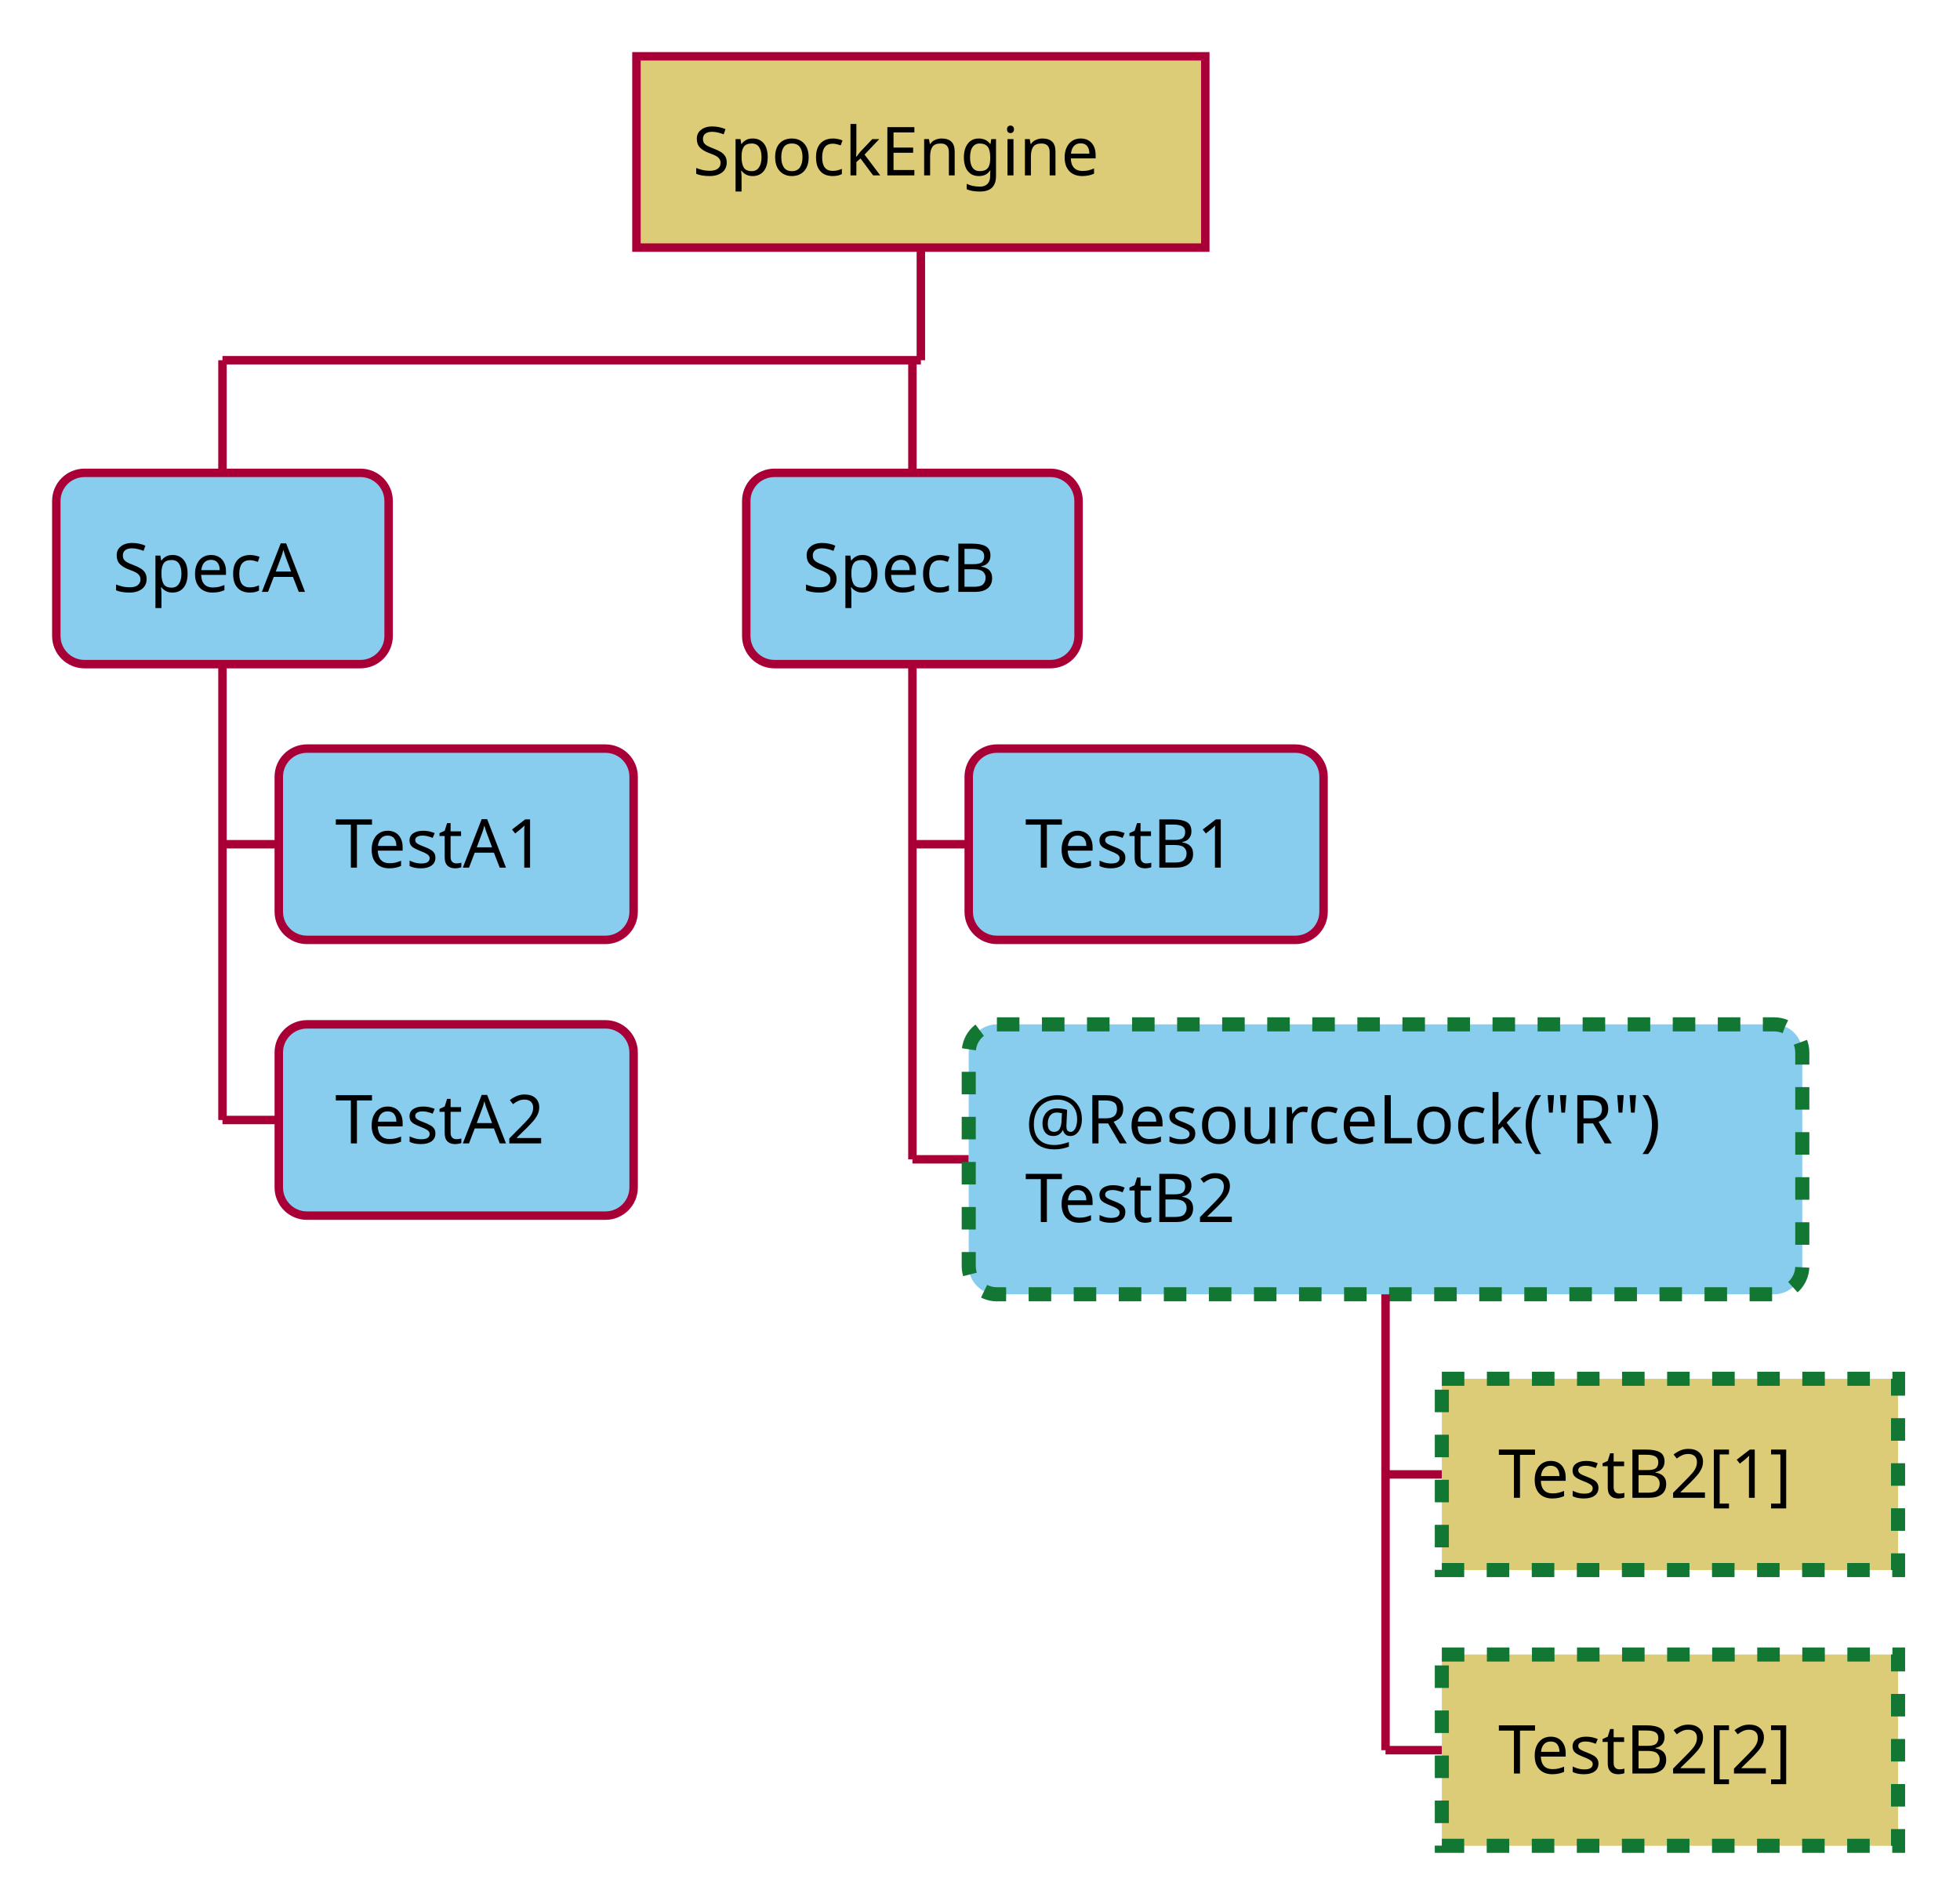
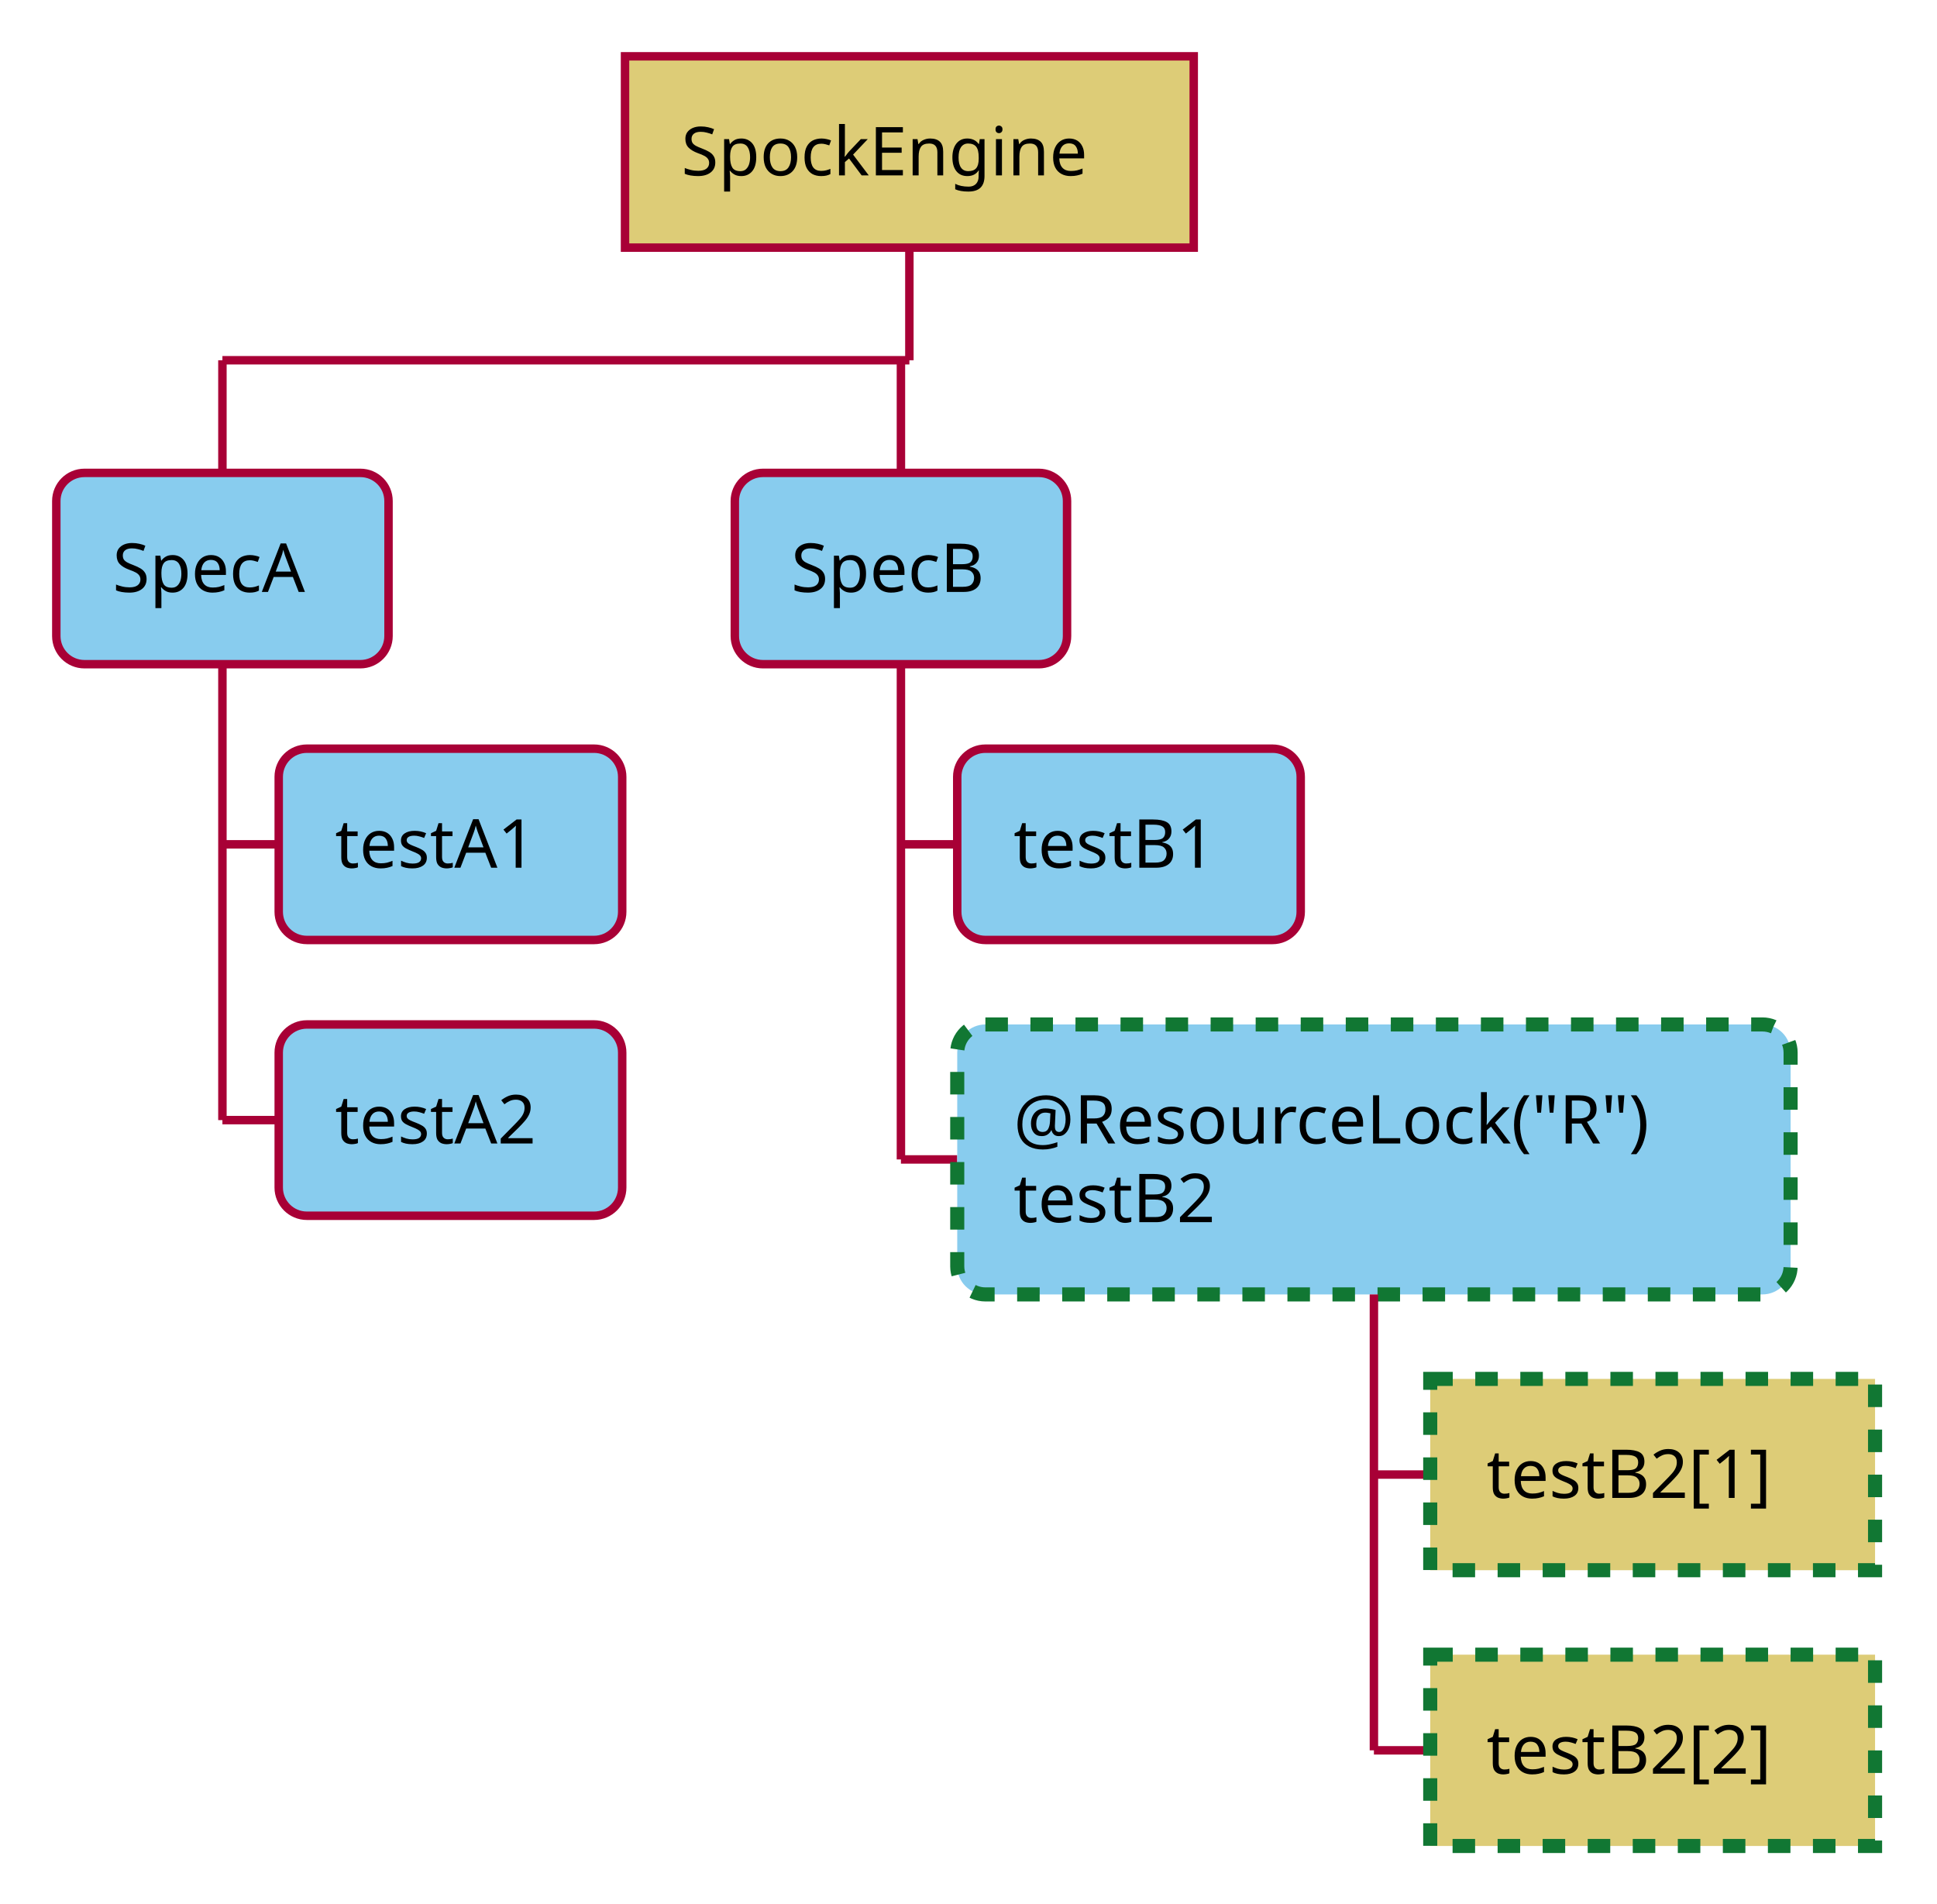
- <svg xmlns="http://www.w3.org/2000/svg" contentScriptType="application/ecmascript" contentStyleType="text/css" height="338px" preserveAspectRatio="none" style="width:348px;height:338px;" version="1.1" viewBox="0 0 348 338" width="348px" zoomAndPan="magnify">
+ <svg xmlns="http://www.w3.org/2000/svg" contentScriptType="application/ecmascript" contentStyleType="text/css" height="338px" preserveAspectRatio="none" style="width:344px;height:338px;" version="1.1" viewBox="0 0 344 338" width="344px" zoomAndPan="magnify">
  <defs />
  <g>
-     <rect fill="#DDCC77" height="33.969" style="stroke: #A80036; stroke-width: 1.5;" width="101" x="113" y="10" />
-     <text fill="#000000" font-family="sans-serif" font-size="12" lengthAdjust="spacingAndGlyphs" textLength="81" x="123" y="31.139">SpockEngine</text>
-     <line style="stroke: #A80036; stroke-width: 1.5;" x1="163.5" x2="163.5" y1="43.969" y2="63.969" />
+     <rect fill="#DDCC77" height="33.969" style="stroke: #A80036; stroke-width: 1.5;" width="101" x="111" y="10" />
+     <text fill="#000000" font-family="sans-serif" font-size="12" lengthAdjust="spacingAndGlyphs" textLength="81" x="121" y="31.139">SpockEngine</text>
+     <line style="stroke: #A80036; stroke-width: 1.5;" x1="161.5" x2="161.5" y1="43.969" y2="63.969" />
    <line style="stroke: #A80036; stroke-width: 1.5;" x1="39.5" x2="39.5" y1="63.969" y2="83.969" />
    <rect fill="#88CCEE" height="33.969" rx="5" ry="5" style="stroke: #A80036; stroke-width: 1.5;" width="59" x="10" y="83.969" />
    <text fill="#000000" font-family="sans-serif" font-size="12" lengthAdjust="spacingAndGlyphs" textLength="39" x="20" y="105.107">SpecA</text>
    <line style="stroke: #A80036; stroke-width: 1.5;" x1="39.5" x2="49.5" y1="149.922" y2="149.922" />
-     <rect fill="#88CCEE" height="33.969" rx="5" ry="5" style="stroke: #A80036; stroke-width: 1.5;" width="63" x="49.5" y="132.938" />
-     <text fill="#000000" font-family="sans-serif" font-size="12" lengthAdjust="spacingAndGlyphs" textLength="43" x="59.5" y="154.076">TestA1</text>
+     <rect fill="#88CCEE" height="33.969" rx="5" ry="5" style="stroke: #A80036; stroke-width: 1.5;" width="61" x="49.5" y="132.938" />
+     <text fill="#000000" font-family="sans-serif" font-size="12" lengthAdjust="spacingAndGlyphs" textLength="41" x="59.5" y="154.076">testA1</text>
    <line style="stroke: #A80036; stroke-width: 1.5;" x1="39.5" x2="49.5" y1="198.891" y2="198.891" />
-     <rect fill="#88CCEE" height="33.969" rx="5" ry="5" style="stroke: #A80036; stroke-width: 1.5;" width="63" x="49.5" y="181.906" />
-     <text fill="#000000" font-family="sans-serif" font-size="12" lengthAdjust="spacingAndGlyphs" textLength="43" x="59.5" y="203.045">TestA2</text>
+     <rect fill="#88CCEE" height="33.969" rx="5" ry="5" style="stroke: #A80036; stroke-width: 1.5;" width="61" x="49.5" y="181.906" />
+     <text fill="#000000" font-family="sans-serif" font-size="12" lengthAdjust="spacingAndGlyphs" textLength="41" x="59.5" y="203.045">testA2</text>
    <line style="stroke: #A80036; stroke-width: 1.5;" x1="39.5" x2="39.5" y1="117.938" y2="198.891" />
-     <line style="stroke: #A80036; stroke-width: 1.5;" x1="162" x2="162" y1="63.969" y2="83.969" />
-     <rect fill="#88CCEE" height="33.969" rx="5" ry="5" style="stroke: #A80036; stroke-width: 1.5;" width="59" x="132.5" y="83.969" />
-     <text fill="#000000" font-family="sans-serif" font-size="12" lengthAdjust="spacingAndGlyphs" textLength="39" x="142.5" y="105.107">SpecB</text>
-     <line style="stroke: #A80036; stroke-width: 1.5;" x1="162" x2="172" y1="149.922" y2="149.922" />
-     <rect fill="#88CCEE" height="33.969" rx="5" ry="5" style="stroke: #A80036; stroke-width: 1.5;" width="63" x="172" y="132.938" />
-     <text fill="#000000" font-family="sans-serif" font-size="12" lengthAdjust="spacingAndGlyphs" textLength="43" x="182" y="154.076">TestB1</text>
-     <line style="stroke: #A80036; stroke-width: 1.5;" x1="162" x2="172" y1="205.875" y2="205.875" />
-     <rect fill="#88CCEE" height="47.938" rx="5" ry="5" style="stroke: #117733; stroke-width: 2.5; stroke-dasharray: 4.0,4.0;" width="148" x="172" y="181.906" />
-     <text fill="#000000" font-family="sans-serif" font-size="12" lengthAdjust="spacingAndGlyphs" textLength="128" x="182" y="203.045">@ResourceLock("R")</text>
-     <text fill="#000000" font-family="sans-serif" font-size="12" lengthAdjust="spacingAndGlyphs" textLength="43" x="182" y="217.014">TestB2</text>
-     <line style="stroke: #A80036; stroke-width: 1.5;" x1="246" x2="256" y1="261.828" y2="261.828" />
-     <rect fill="#DDCC77" height="33.969" style="stroke: #117733; stroke-width: 2.5; stroke-dasharray: 4.0,4.0;" width="81" x="256" y="244.844" />
-     <text fill="#000000" font-family="sans-serif" font-size="12" lengthAdjust="spacingAndGlyphs" textLength="61" x="266" y="265.982">TestB2[1]</text>
-     <line style="stroke: #A80036; stroke-width: 1.5;" x1="246" x2="256" y1="310.797" y2="310.797" />
-     <rect fill="#DDCC77" height="33.969" style="stroke: #117733; stroke-width: 2.5; stroke-dasharray: 4.0,4.0;" width="81" x="256" y="293.812" />
-     <text fill="#000000" font-family="sans-serif" font-size="12" lengthAdjust="spacingAndGlyphs" textLength="61" x="266" y="314.951">TestB2[2]</text>
-     <line style="stroke: #A80036; stroke-width: 1.5;" x1="246" x2="246" y1="229.844" y2="310.797" />
-     <line style="stroke: #A80036; stroke-width: 1.5;" x1="162" x2="162" y1="117.938" y2="205.875" />
-     <line style="stroke: #A80036; stroke-width: 1.5;" x1="39.5" x2="163.5" y1="63.969" y2="63.969" />
+     <line style="stroke: #A80036; stroke-width: 1.5;" x1="160" x2="160" y1="63.969" y2="83.969" />
+     <rect fill="#88CCEE" height="33.969" rx="5" ry="5" style="stroke: #A80036; stroke-width: 1.5;" width="59" x="130.5" y="83.969" />
+     <text fill="#000000" font-family="sans-serif" font-size="12" lengthAdjust="spacingAndGlyphs" textLength="39" x="140.5" y="105.107">SpecB</text>
+     <line style="stroke: #A80036; stroke-width: 1.5;" x1="160" x2="170" y1="149.922" y2="149.922" />
+     <rect fill="#88CCEE" height="33.969" rx="5" ry="5" style="stroke: #A80036; stroke-width: 1.5;" width="61" x="170" y="132.938" />
+     <text fill="#000000" font-family="sans-serif" font-size="12" lengthAdjust="spacingAndGlyphs" textLength="41" x="180" y="154.076">testB1</text>
+     <line style="stroke: #A80036; stroke-width: 1.5;" x1="160" x2="170" y1="205.875" y2="205.875" />
+     <rect fill="#88CCEE" height="47.938" rx="5" ry="5" style="stroke: #117733; stroke-width: 2.5; stroke-dasharray: 4.0,4.0;" width="148" x="170" y="181.906" />
+     <text fill="#000000" font-family="sans-serif" font-size="12" lengthAdjust="spacingAndGlyphs" textLength="128" x="180" y="203.045">@ResourceLock("R")</text>
+     <text fill="#000000" font-family="sans-serif" font-size="12" lengthAdjust="spacingAndGlyphs" textLength="41" x="180" y="217.014">testB2</text>
+     <line style="stroke: #A80036; stroke-width: 1.5;" x1="244" x2="254" y1="261.828" y2="261.828" />
+     <rect fill="#DDCC77" height="33.969" style="stroke: #117733; stroke-width: 2.5; stroke-dasharray: 4.0,4.0;" width="79" x="254" y="244.844" />
+     <text fill="#000000" font-family="sans-serif" font-size="12" lengthAdjust="spacingAndGlyphs" textLength="59" x="264" y="265.982">testB2[1]</text>
+     <line style="stroke: #A80036; stroke-width: 1.5;" x1="244" x2="254" y1="310.797" y2="310.797" />
+     <rect fill="#DDCC77" height="33.969" style="stroke: #117733; stroke-width: 2.5; stroke-dasharray: 4.0,4.0;" width="79" x="254" y="293.812" />
+     <text fill="#000000" font-family="sans-serif" font-size="12" lengthAdjust="spacingAndGlyphs" textLength="59" x="264" y="314.951">testB2[2]</text>
+     <line style="stroke: #A80036; stroke-width: 1.5;" x1="244" x2="244" y1="229.844" y2="310.797" />
+     <line style="stroke: #A80036; stroke-width: 1.5;" x1="160" x2="160" y1="117.938" y2="205.875" />
+     <line style="stroke: #A80036; stroke-width: 1.5;" x1="39.5" x2="161.5" y1="63.969" y2="63.969" />
  </g>
</svg>
